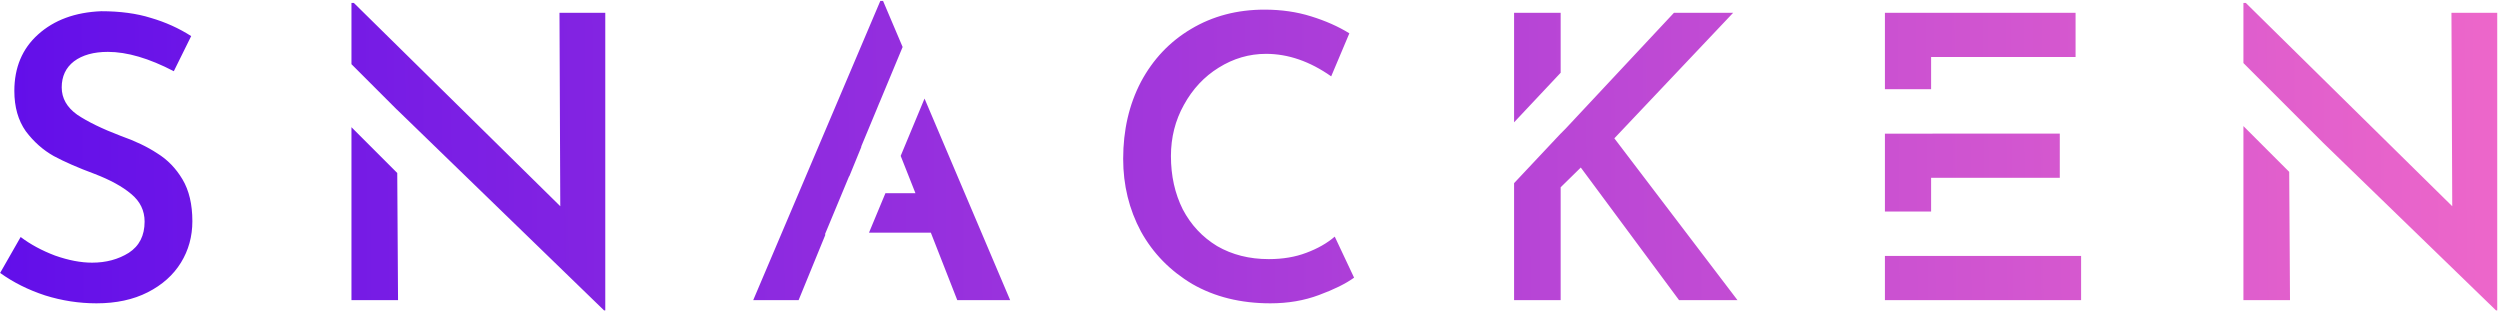
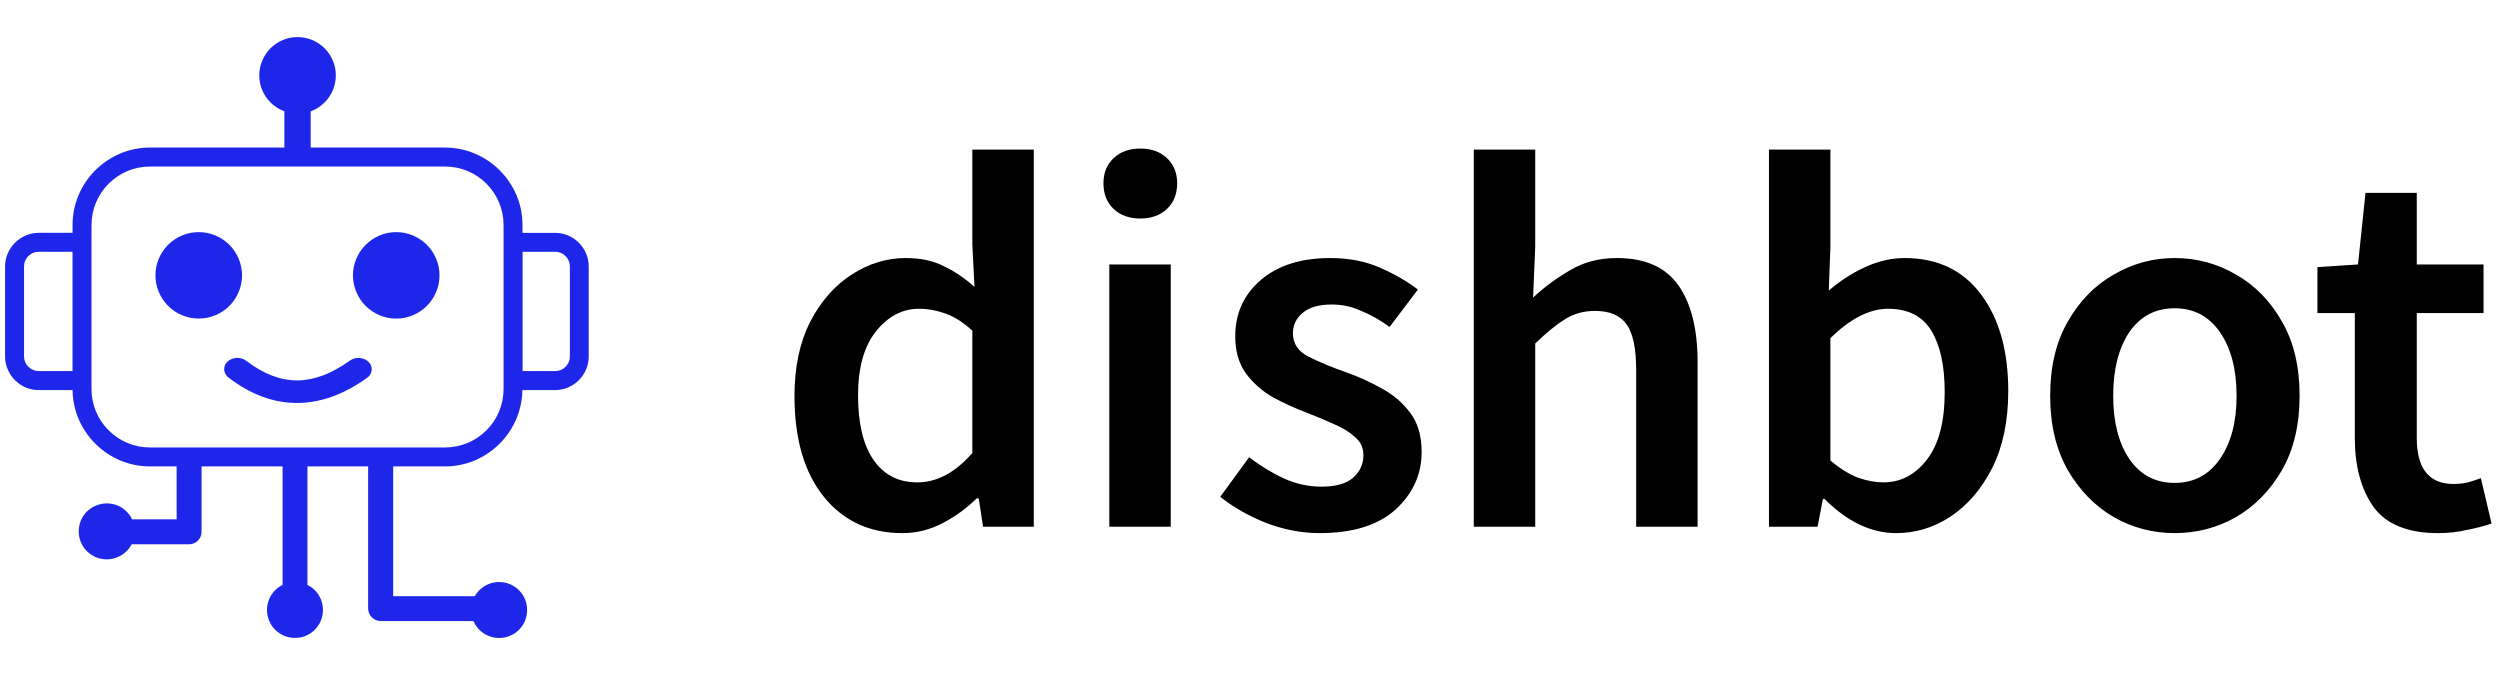
- <svg xmlns="http://www.w3.org/2000/svg" width="608" height="76" viewBox="0 0 608 76" fill="none">
-   <path fill-rule="evenodd" clip-rule="evenodd" d="M200.622 57L200.747 57.052L194.219 73H183.179L214.091 0.232H214.763L219.519 11.429L213.906 24.92L213.899 24.904L213.16 26.711L209.434 35.667L209.49 35.691L206.552 42.88L206.505 42.86L200.622 57ZM219.046 37.913L222.635 46.984H215.336L211.341 56.584H226.379L232.811 73H245.675L224.847 23.971L219.046 37.913ZM147.203 3.112V75.496H146.915L96.515 26.632L96.515 26.649L85.475 15.609V0.712H86.051L136.259 50.152L136.067 3.112H147.203ZM85.475 30.936L96.611 42.072L96.803 73H85.475V30.936ZM42.272 17.32C36.256 14.184 30.912 12.616 26.24 12.616C22.784 12.616 20.032 13.384 17.984 14.92C16 16.456 15.008 18.568 15.008 21.256C15.008 23.88 16.256 26.088 18.752 27.88C21.312 29.608 24.864 31.336 29.408 33.064C32.864 34.28 35.808 35.688 38.24 37.288C40.736 38.824 42.784 40.936 44.384 43.624C45.984 46.312 46.784 49.704 46.784 53.8C46.784 57.512 45.856 60.872 44 63.88C42.144 66.888 39.456 69.288 35.936 71.08C32.416 72.872 28.256 73.768 23.456 73.768C19.232 73.768 15.072 73.128 10.976 71.848C6.88 70.504 3.232 68.68 0.032 66.376L5.024 57.64C7.392 59.432 10.176 60.936 13.376 62.152C16.64 63.304 19.648 63.88 22.4 63.88C25.792 63.88 28.768 63.08 31.328 61.48C33.888 59.816 35.168 57.288 35.168 53.896C35.168 51.208 34.08 48.968 31.904 47.176C29.792 45.384 26.816 43.752 22.976 42.28C19.008 40.808 15.712 39.368 13.088 37.96C10.464 36.488 8.192 34.472 6.272 31.912C4.416 29.288 3.488 26.024 3.488 22.12C3.488 16.424 5.408 11.848 9.248 8.392C13.152 4.872 18.272 2.984 24.608 2.728C29.216 2.728 33.248 3.272 36.704 4.36C40.224 5.384 43.488 6.856 46.496 8.776L42.272 17.32ZM329.315 67.528C327.267 69 324.419 70.408 320.771 71.752C317.187 73.096 313.251 73.768 308.963 73.768C301.731 73.768 295.395 72.2 289.955 69.064C284.579 65.864 280.419 61.608 277.475 56.296C274.595 50.92 273.155 45.032 273.155 38.632C273.155 31.656 274.595 25.416 277.475 19.912C280.419 14.408 284.483 10.12 289.667 7.048C294.915 3.912 300.867 2.344 307.523 2.344C311.619 2.344 315.395 2.888 318.851 3.976C322.371 5.064 325.475 6.44 328.163 8.104L323.747 18.568C318.563 14.92 313.283 13.096 307.907 13.096C303.811 13.096 299.971 14.216 296.387 16.456C292.867 18.632 290.051 21.64 287.939 25.48C285.827 29.256 284.771 33.416 284.771 37.96C284.771 42.76 285.731 47.08 287.651 50.92C289.635 54.696 292.419 57.672 296.003 59.848C299.651 61.96 303.843 63.016 308.579 63.016C311.971 63.016 315.011 62.504 317.699 61.48C320.451 60.456 322.755 59.144 324.611 57.544L329.315 67.528ZM380.801 31.24L379.553 32.5V32.488L368.225 44.542V73H379.553V45.544L384.449 40.744L408.353 73H422.561L392.609 33.64L421.505 3.112H407.105L380.801 31.24ZM379.553 17.694V3.112H368.225V29.748L379.553 17.694ZM504.78 3.112V13.864H469.644V21.7H458.412V3.112H504.78ZM458.412 32.5V51.45H469.644V43.24H500.94V32.488H470V32.5H458.412ZM458.412 73V62.25H470V62.248H506.124V73H458.412ZM607.328 75.496V3.112H596.192L596.384 50.152L546.176 0.712H545.6V15.336L565.027 34.764L607.04 75.496H607.328ZM545.6 30.663L556.734 41.797L556.928 73H545.6V30.663Z" fill="url(#paint0_linear_3_100)" />
-   <defs>
-     <linearGradient id="paint0_linear_3_100" x1="617" y1="37" x2="-4" y2="41.5" gradientUnits="userSpaceOnUse">
-       <stop stop-color="#EF68C9" />
-       <stop offset="1" stop-color="#610EEA" />
-     </linearGradient>
-   </defs>
+ <svg xmlns="http://www.w3.org/2000/svg" width="337" height="91" viewBox="0 0 337 91" fill="none">
+   <path fill-rule="evenodd" clip-rule="evenodd" d="M5.226 31.383H9.781V30.328C9.781 28.917 10.065 27.572 10.572 26.346C11.106 25.074 11.878 23.92 12.847 22.957C13.809 21.995 14.963 21.217 16.235 20.683C17.461 20.169 18.806 19.886 20.217 19.886H38.333V19.793V15.001C38.036 14.895 37.759 14.757 37.489 14.605C37.113 14.381 36.764 14.111 36.461 13.807C35.986 13.333 35.603 12.766 35.34 12.133C35.089 11.526 34.951 10.854 34.951 10.162C34.951 9.463 35.089 8.797 35.34 8.191C35.603 7.558 35.986 6.984 36.461 6.51C36.935 6.035 37.502 5.653 38.135 5.389C38.742 5.132 39.414 5 40.106 5C40.798 5 41.471 5.138 42.077 5.389C42.71 5.653 43.284 6.035 43.758 6.51C44.233 6.984 44.615 7.551 44.879 8.191C45.13 8.797 45.268 9.47 45.268 10.162C45.268 10.861 45.13 11.526 44.879 12.133C44.615 12.766 44.233 13.339 43.758 13.807L43.732 13.834C43.429 14.13 43.092 14.394 42.723 14.612C42.453 14.77 42.169 14.908 41.879 15.007V19.8V19.892H59.995C61.406 19.892 62.751 20.176 63.977 20.69C65.256 21.224 66.403 21.995 67.365 22.964C68.328 23.927 69.106 25.08 69.64 26.353C70.154 27.585 70.431 28.924 70.431 30.334V31.389H74.821C75.428 31.389 76.021 31.508 76.555 31.732C77.115 31.963 77.61 32.299 78.025 32.721L78.052 32.747C78.46 33.162 78.79 33.65 79.014 34.197C79.238 34.738 79.357 35.318 79.357 35.931V48.048C79.357 48.654 79.238 49.248 79.014 49.782C78.783 50.336 78.447 50.837 78.025 51.252C77.208 52.069 76.067 52.584 74.815 52.584H70.418C70.398 53.935 70.114 55.234 69.62 56.42C69.086 57.699 68.315 58.846 67.346 59.809C66.383 60.771 65.23 61.549 63.957 62.083C62.724 62.597 61.386 62.874 59.975 62.874H53.001V80.37H63.997C64.056 80.278 64.115 80.179 64.181 80.087C64.313 79.895 64.458 79.724 64.616 79.559C64.959 79.216 65.374 78.933 65.843 78.742C66.291 78.557 66.779 78.458 67.286 78.458C67.787 78.458 68.288 78.557 68.73 78.742C69.198 78.933 69.607 79.216 69.956 79.559C70.299 79.902 70.582 80.317 70.774 80.785C70.958 81.234 71.057 81.722 71.057 82.229C71.057 82.737 70.952 83.218 70.774 83.673C70.582 84.141 70.299 84.556 69.956 84.899C69.613 85.242 69.198 85.525 68.73 85.716C68.282 85.901 67.794 86 67.286 86C66.792 86 66.317 85.908 65.869 85.723L65.843 85.716C65.374 85.525 64.966 85.242 64.616 84.899C64.406 84.688 64.214 84.438 64.056 84.18C63.97 84.035 63.885 83.877 63.825 83.719H51.32C50.852 83.719 50.436 83.528 50.127 83.225C49.81 82.915 49.625 82.493 49.625 82.025V62.874H41.444V78.847C41.57 78.913 41.695 78.979 41.813 79.058C42.038 79.197 42.249 79.375 42.433 79.553C42.783 79.902 43.059 80.311 43.251 80.779C43.435 81.227 43.534 81.715 43.534 82.223C43.534 82.717 43.442 83.192 43.257 83.64L43.251 83.666C43.059 84.134 42.776 84.543 42.433 84.892C42.09 85.235 41.675 85.519 41.207 85.71C40.759 85.894 40.271 85.993 39.763 85.993C39.256 85.993 38.768 85.888 38.32 85.71C37.852 85.519 37.436 85.235 37.093 84.892C36.751 84.55 36.467 84.134 36.276 83.666C36.098 83.218 35.992 82.73 35.992 82.223C35.992 81.728 36.085 81.254 36.269 80.805L36.276 80.779C36.467 80.311 36.751 79.902 37.093 79.553C37.271 79.368 37.476 79.21 37.693 79.072L37.72 79.052C37.838 78.986 37.964 78.92 38.089 78.854V62.874H27.172V71.688C27.172 72.156 26.981 72.571 26.677 72.875C26.368 73.184 25.952 73.369 25.484 73.369H17.745C17.686 73.488 17.62 73.593 17.547 73.712C17.415 73.91 17.264 74.101 17.086 74.272L17.053 74.299C16.71 74.641 16.295 74.925 15.826 75.116C15.378 75.301 14.89 75.4 14.383 75.4C13.888 75.4 13.414 75.301 12.966 75.123L12.939 75.116C12.471 74.925 12.062 74.641 11.713 74.299C11.37 73.956 11.087 73.54 10.896 73.072C10.711 72.624 10.612 72.136 10.612 71.629C10.612 71.128 10.717 70.633 10.896 70.178C11.087 69.71 11.37 69.295 11.713 68.952C12.069 68.616 12.497 68.332 12.966 68.141C13.414 67.957 13.902 67.858 14.409 67.858C14.923 67.858 15.411 67.963 15.853 68.141C16.301 68.332 16.71 68.603 17.046 68.946L17.073 68.965C17.264 69.157 17.442 69.374 17.587 69.605C17.659 69.73 17.738 69.862 17.804 70.007H23.81V62.874H20.224C18.813 62.874 17.468 62.591 16.242 62.083C14.963 61.549 13.816 60.778 12.853 59.809C11.884 58.846 11.106 57.693 10.572 56.42C10.078 55.234 9.801 53.935 9.781 52.584H5.226C4.62 52.584 4.026 52.465 3.492 52.241C2.932 52.01 2.438 51.674 2.022 51.252L1.996 51.225C1.587 50.81 1.257 50.322 1.033 49.775C0.803 49.241 0.684 48.648 0.684 48.041V35.925C0.684 35.318 0.803 34.725 1.033 34.191C1.264 33.637 1.6 33.136 2.022 32.721C2.438 32.305 2.939 31.963 3.492 31.732C4.026 31.508 4.613 31.383 5.226 31.383ZM30.785 50.876C30.692 50.803 30.62 50.731 30.547 50.639C30.336 50.382 30.224 50.085 30.218 49.788C30.211 49.485 30.31 49.188 30.508 48.925C30.58 48.832 30.653 48.753 30.752 48.674C31.088 48.397 31.529 48.252 31.965 48.246C32.4 48.239 32.835 48.364 33.184 48.628C34.377 49.544 35.551 50.21 36.718 50.652C37.871 51.087 39.012 51.291 40.139 51.278C41.273 51.265 42.42 51.028 43.593 50.586C44.78 50.138 45.967 49.465 47.18 48.602C47.536 48.345 47.977 48.233 48.412 48.252C48.847 48.272 49.283 48.424 49.612 48.714C49.698 48.793 49.77 48.872 49.843 48.971C50.034 49.241 50.127 49.544 50.107 49.848C50.087 50.151 49.968 50.441 49.751 50.691C49.672 50.777 49.586 50.856 49.48 50.929C47.964 52.023 46.441 52.854 44.892 53.427C43.343 53.994 41.774 54.297 40.185 54.317C38.59 54.337 37.014 54.067 35.445 53.5C33.889 52.939 32.34 52.069 30.817 50.902L30.785 50.876ZM26.796 31.29C27.178 31.29 27.567 31.33 27.93 31.402C28.299 31.481 28.668 31.587 29.018 31.732C29.374 31.877 29.717 32.062 30.026 32.273C30.336 32.477 30.62 32.708 30.877 32.965L30.916 32.998C31.187 33.268 31.431 33.558 31.642 33.881L31.655 33.901C31.859 34.211 32.037 34.54 32.182 34.896C32.327 35.246 32.439 35.615 32.512 35.984C32.584 36.353 32.63 36.736 32.63 37.118C32.63 37.5 32.591 37.889 32.512 38.252C32.439 38.621 32.327 38.983 32.182 39.346C32.037 39.702 31.852 40.045 31.642 40.355C31.002 41.317 30.086 42.062 29.018 42.497C28.668 42.642 28.299 42.754 27.924 42.833C27.554 42.906 27.172 42.939 26.79 42.939C26.407 42.939 26.018 42.899 25.656 42.833C25.287 42.754 24.917 42.649 24.561 42.497C24.205 42.352 23.863 42.168 23.546 41.957C23.217 41.739 22.927 41.495 22.663 41.231C22.392 40.961 22.149 40.671 21.938 40.348L21.924 40.328C21.72 40.019 21.542 39.689 21.397 39.333C21.252 38.983 21.14 38.614 21.061 38.245C20.988 37.876 20.955 37.494 20.955 37.111C20.955 36.729 20.995 36.34 21.061 35.977C21.14 35.608 21.245 35.239 21.397 34.89C21.542 34.534 21.727 34.191 21.938 33.881C22.155 33.551 22.399 33.261 22.663 32.998C22.933 32.727 23.223 32.483 23.546 32.273L23.566 32.259C23.876 32.055 24.205 31.877 24.561 31.732C24.911 31.587 25.28 31.475 25.649 31.402C26.025 31.33 26.407 31.29 26.796 31.29ZM53.423 31.29C53.805 31.29 54.194 31.33 54.556 31.402C54.926 31.481 55.295 31.587 55.644 31.732C56 31.877 56.343 32.062 56.653 32.273C56.956 32.477 57.233 32.701 57.49 32.958C57.503 32.971 57.523 32.984 57.536 32.998C57.806 33.268 58.05 33.558 58.261 33.881L58.275 33.901C58.479 34.211 58.657 34.54 58.802 34.896C58.947 35.246 59.059 35.615 59.138 35.984C59.211 36.353 59.244 36.736 59.244 37.118C59.244 37.5 59.204 37.889 59.138 38.252C59.059 38.621 58.954 38.99 58.802 39.346C58.657 39.702 58.472 40.045 58.261 40.355C58.044 40.684 57.8 40.974 57.536 41.238C57.266 41.508 56.976 41.752 56.653 41.963L56.633 41.976C56.317 42.181 55.994 42.359 55.638 42.504C55.288 42.649 54.919 42.761 54.543 42.84C54.174 42.913 53.792 42.946 53.409 42.946C53.027 42.946 52.638 42.906 52.276 42.84C51.906 42.761 51.537 42.655 51.181 42.504C50.819 42.352 50.476 42.168 50.173 41.963L50.14 41.937C49.83 41.726 49.546 41.495 49.289 41.238C49.019 40.968 48.775 40.678 48.564 40.355L48.551 40.335C48.346 40.025 48.169 39.696 48.023 39.34C47.879 38.99 47.766 38.621 47.687 38.252C47.615 37.883 47.575 37.5 47.575 37.118C47.575 36.736 47.615 36.346 47.687 35.984C47.766 35.615 47.872 35.246 48.023 34.896C48.169 34.54 48.353 34.197 48.564 33.888C48.782 33.558 49.026 33.268 49.289 33.004C49.553 32.74 49.85 32.497 50.173 32.279C50.489 32.068 50.825 31.89 51.181 31.732C51.531 31.587 51.9 31.475 52.269 31.402C52.658 31.33 53.04 31.29 53.423 31.29ZM12.333 32.668V52.438C12.333 53.5 12.544 54.515 12.926 55.444C13.328 56.407 13.915 57.277 14.64 58.009C15.372 58.741 16.242 59.327 17.204 59.723C18.127 60.105 19.142 60.316 20.21 60.316H60.002C61.063 60.316 62.078 60.105 63.008 59.723C63.97 59.321 64.841 58.734 65.572 58.009C66.304 57.277 66.891 56.407 67.286 55.444C67.669 54.522 67.88 53.506 67.88 52.438V30.328C67.88 29.266 67.669 28.245 67.286 27.322C66.884 26.359 66.297 25.489 65.572 24.757C64.841 24.026 63.97 23.439 63.008 23.043C62.085 22.661 61.07 22.45 60.002 22.45H20.217C19.156 22.45 18.14 22.661 17.211 23.043C16.248 23.445 15.378 24.032 14.646 24.757C13.915 25.489 13.328 26.359 12.932 27.322C12.55 28.245 12.339 29.26 12.339 30.328L12.333 32.668ZM9.775 33.94H5.226C4.956 33.94 4.699 33.993 4.468 34.085C4.224 34.191 4.006 34.336 3.822 34.52L3.796 34.54C3.624 34.718 3.479 34.929 3.387 35.16C3.288 35.391 3.242 35.648 3.242 35.918V48.035C3.242 48.305 3.295 48.562 3.387 48.793C3.492 49.037 3.637 49.254 3.822 49.439C4.178 49.795 4.672 50.019 5.219 50.019H9.775V33.94ZM74.835 33.94H70.444V50.019H74.835C75.105 50.019 75.362 49.966 75.593 49.874C75.837 49.769 76.054 49.623 76.239 49.439C76.423 49.254 76.575 49.037 76.674 48.793C76.773 48.562 76.819 48.305 76.819 48.035V35.925C76.819 35.654 76.766 35.397 76.674 35.166C76.568 34.923 76.423 34.705 76.239 34.52C76.054 34.336 75.837 34.184 75.593 34.085C75.362 34 75.105 33.94 74.835 33.94Z" fill="#1E26E9" />
+   <path d="M121.64 71.864C117.224 71.864 113.696 70.232 111.056 66.968C108.416 63.704 107.096 59.168 107.096 53.36C107.096 49.52 107.792 46.208 109.184 43.424C110.624 40.64 112.496 38.504 114.8 37.016C117.104 35.528 119.528 34.784 122.072 34.784C124.088 34.784 125.792 35.144 127.184 35.864C128.624 36.536 130.016 37.472 131.36 38.672L131.072 32.984V20.168H139.352V71H132.512L131.936 67.184H131.648C130.352 68.48 128.84 69.584 127.112 70.496C125.384 71.408 123.56 71.864 121.64 71.864ZM123.656 65.024C126.296 65.024 128.768 63.704 131.072 61.064V44.576C129.872 43.472 128.672 42.704 127.472 42.272C126.272 41.84 125.072 41.624 123.872 41.624C121.616 41.624 119.672 42.656 118.04 44.72C116.456 46.736 115.664 49.592 115.664 53.288C115.664 57.08 116.36 59.984 117.752 62C119.144 64.016 121.112 65.024 123.656 65.024ZM149.537 71V35.648H157.817V71H149.537ZM153.713 29.456C152.225 29.456 151.025 29.024 150.113 28.16C149.201 27.296 148.745 26.144 148.745 24.704C148.745 23.312 149.201 22.184 150.113 21.32C151.025 20.456 152.225 20.024 153.713 20.024C155.201 20.024 156.401 20.456 157.313 21.32C158.225 22.184 158.681 23.312 158.681 24.704C158.681 26.144 158.225 27.296 157.313 28.16C156.401 29.024 155.201 29.456 153.713 29.456ZM177.884 71.864C175.484 71.864 173.084 71.408 170.684 70.496C168.284 69.536 166.22 68.36 164.492 66.968L168.38 61.64C169.964 62.84 171.548 63.8 173.132 64.52C174.716 65.24 176.396 65.6 178.172 65.6C180.092 65.6 181.508 65.192 182.42 64.376C183.332 63.56 183.788 62.552 183.788 61.352C183.788 60.344 183.404 59.528 182.636 58.904C181.916 58.232 180.98 57.656 179.828 57.176C178.676 56.648 177.476 56.144 176.228 55.664C174.692 55.088 173.156 54.392 171.62 53.576C170.132 52.712 168.908 51.632 167.948 50.336C166.988 48.992 166.508 47.336 166.508 45.368C166.508 42.248 167.66 39.704 169.964 37.736C172.268 35.768 175.388 34.784 179.324 34.784C181.82 34.784 184.052 35.216 186.02 36.08C187.988 36.944 189.692 37.928 191.132 39.032L187.316 44.072C186.068 43.16 184.796 42.44 183.5 41.912C182.252 41.336 180.932 41.048 179.54 41.048C177.764 41.048 176.444 41.432 175.58 42.2C174.716 42.92 174.284 43.832 174.284 44.936C174.284 46.328 175.004 47.384 176.444 48.104C177.884 48.824 179.564 49.52 181.484 50.192C183.116 50.768 184.7 51.488 186.236 52.352C187.772 53.168 189.044 54.248 190.052 55.592C191.108 56.936 191.636 58.712 191.636 60.92C191.636 63.944 190.46 66.536 188.108 68.696C185.756 70.808 182.348 71.864 177.884 71.864ZM198.668 71V20.168H206.948V33.272L206.66 40.112C208.148 38.72 209.804 37.496 211.628 36.44C213.452 35.336 215.564 34.784 217.964 34.784C221.756 34.784 224.516 36.008 226.244 38.456C227.972 40.904 228.836 44.36 228.836 48.824V71H220.556V49.904C220.556 46.976 220.124 44.912 219.26 43.712C218.396 42.512 216.98 41.912 215.012 41.912C213.476 41.912 212.108 42.296 210.908 43.064C209.756 43.784 208.436 44.864 206.948 46.304V71H198.668ZM255.593 71.864C252.233 71.864 249.017 70.328 245.945 67.256H245.729L245.009 71H238.457V20.168H246.737V33.272L246.521 39.176C248.009 37.88 249.641 36.824 251.417 36.008C253.193 35.192 254.969 34.784 256.745 34.784C261.161 34.784 264.593 36.416 267.041 39.68C269.489 42.944 270.713 47.288 270.713 52.712C270.713 56.744 269.993 60.2 268.553 63.08C267.113 65.912 265.241 68.096 262.937 69.632C260.681 71.12 258.233 71.864 255.593 71.864ZM253.865 65.024C256.217 65.024 258.185 63.992 259.769 61.928C261.353 59.864 262.145 56.84 262.145 52.856C262.145 49.304 261.545 46.544 260.345 44.576C259.145 42.608 257.201 41.624 254.513 41.624C252.017 41.624 249.425 42.944 246.737 45.584V62.072C247.985 63.128 249.209 63.896 250.409 64.376C251.657 64.808 252.809 65.024 253.865 65.024ZM293.139 71.864C290.211 71.864 287.475 71.144 284.931 69.704C282.387 68.216 280.323 66.104 278.739 63.368C277.155 60.584 276.363 57.248 276.363 53.36C276.363 49.424 277.155 46.088 278.739 43.352C280.323 40.568 282.387 38.456 284.931 37.016C287.475 35.528 290.211 34.784 293.139 34.784C296.115 34.784 298.875 35.528 301.419 37.016C303.963 38.456 306.027 40.568 307.611 43.352C309.195 46.088 309.987 49.424 309.987 53.36C309.987 57.248 309.195 60.584 307.611 63.368C306.027 66.104 303.963 68.216 301.419 69.704C298.875 71.144 296.115 71.864 293.139 71.864ZM293.139 65.096C295.731 65.096 297.771 64.016 299.259 61.856C300.747 59.696 301.491 56.864 301.491 53.36C301.491 49.808 300.747 46.952 299.259 44.792C297.771 42.632 295.731 41.552 293.139 41.552C290.547 41.552 288.507 42.632 287.019 44.792C285.579 46.952 284.859 49.808 284.859 53.36C284.859 56.864 285.579 59.696 287.019 61.856C288.507 64.016 290.547 65.096 293.139 65.096ZM328.661 71.864C324.581 71.864 321.677 70.688 319.949 68.336C318.269 65.936 317.429 62.84 317.429 59.048V42.2H312.389V36.008L317.861 35.648L318.869 26H325.781V35.648H334.781V42.2H325.781V59.048C325.781 63.176 327.437 65.24 330.749 65.24C331.373 65.24 332.021 65.168 332.693 65.024C333.365 64.832 333.941 64.64 334.421 64.448L335.861 70.568C334.901 70.904 333.797 71.192 332.549 71.432C331.349 71.72 330.053 71.864 328.661 71.864Z" fill="black" />
</svg>
